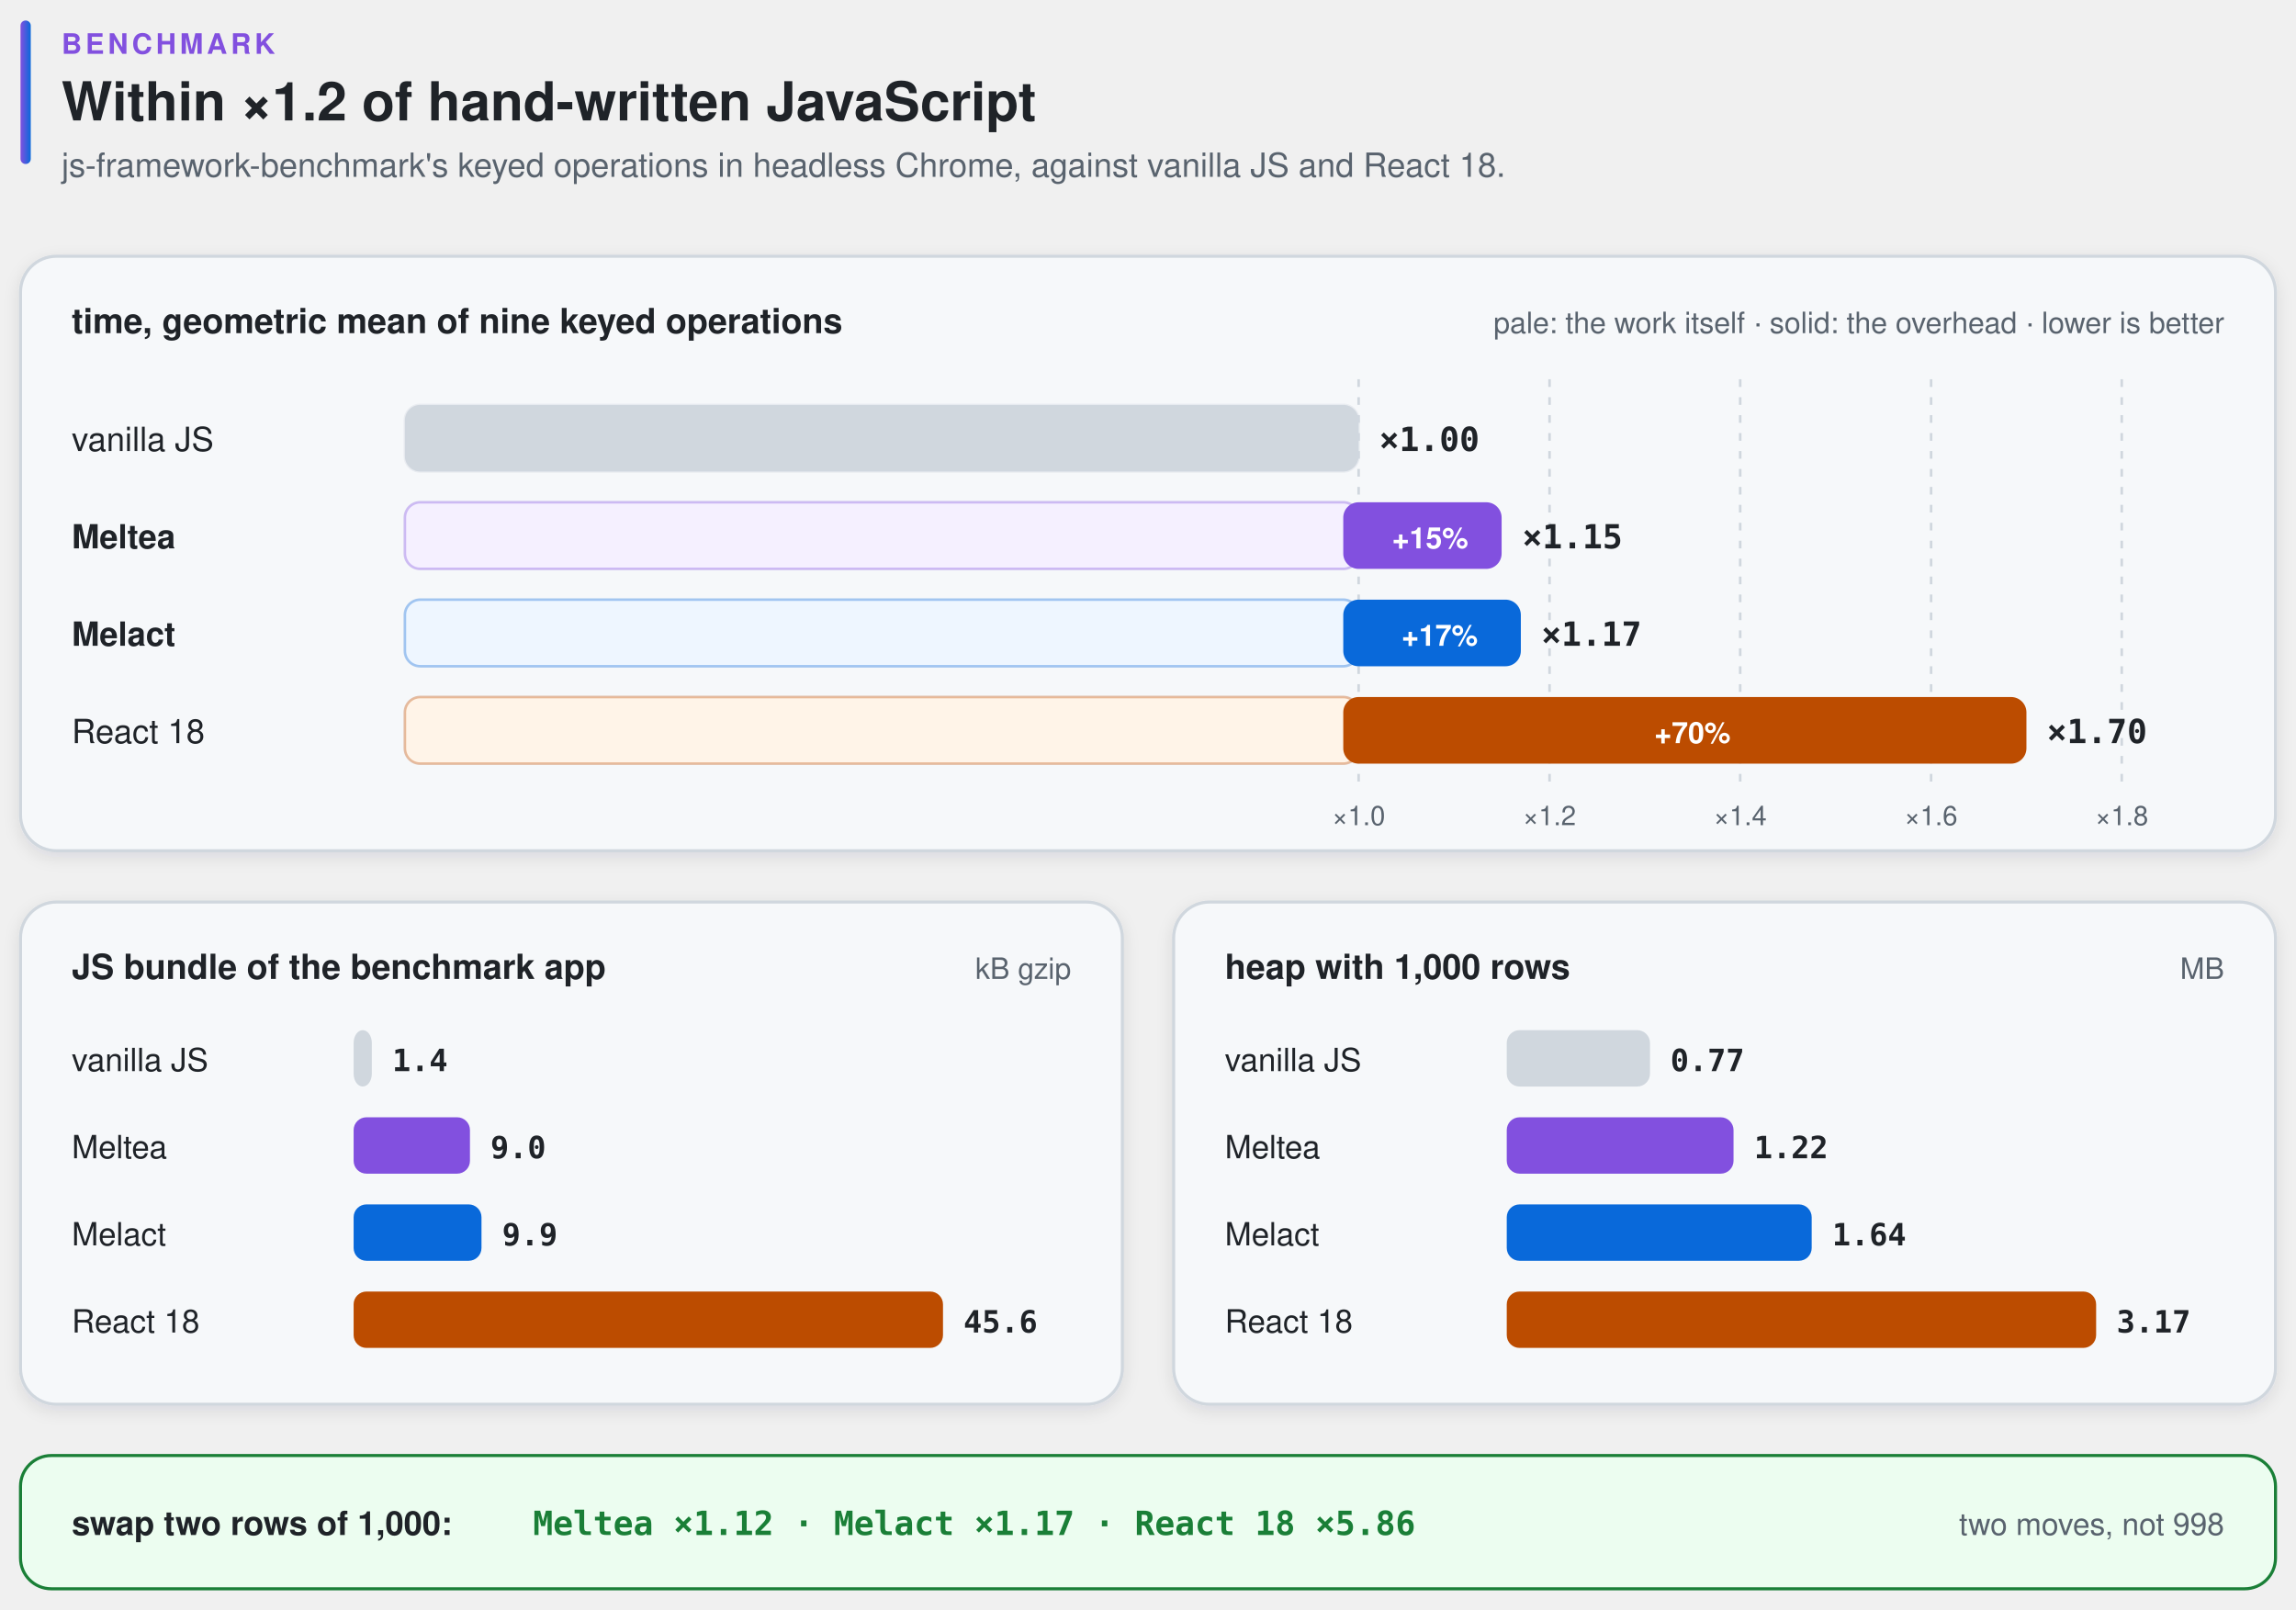
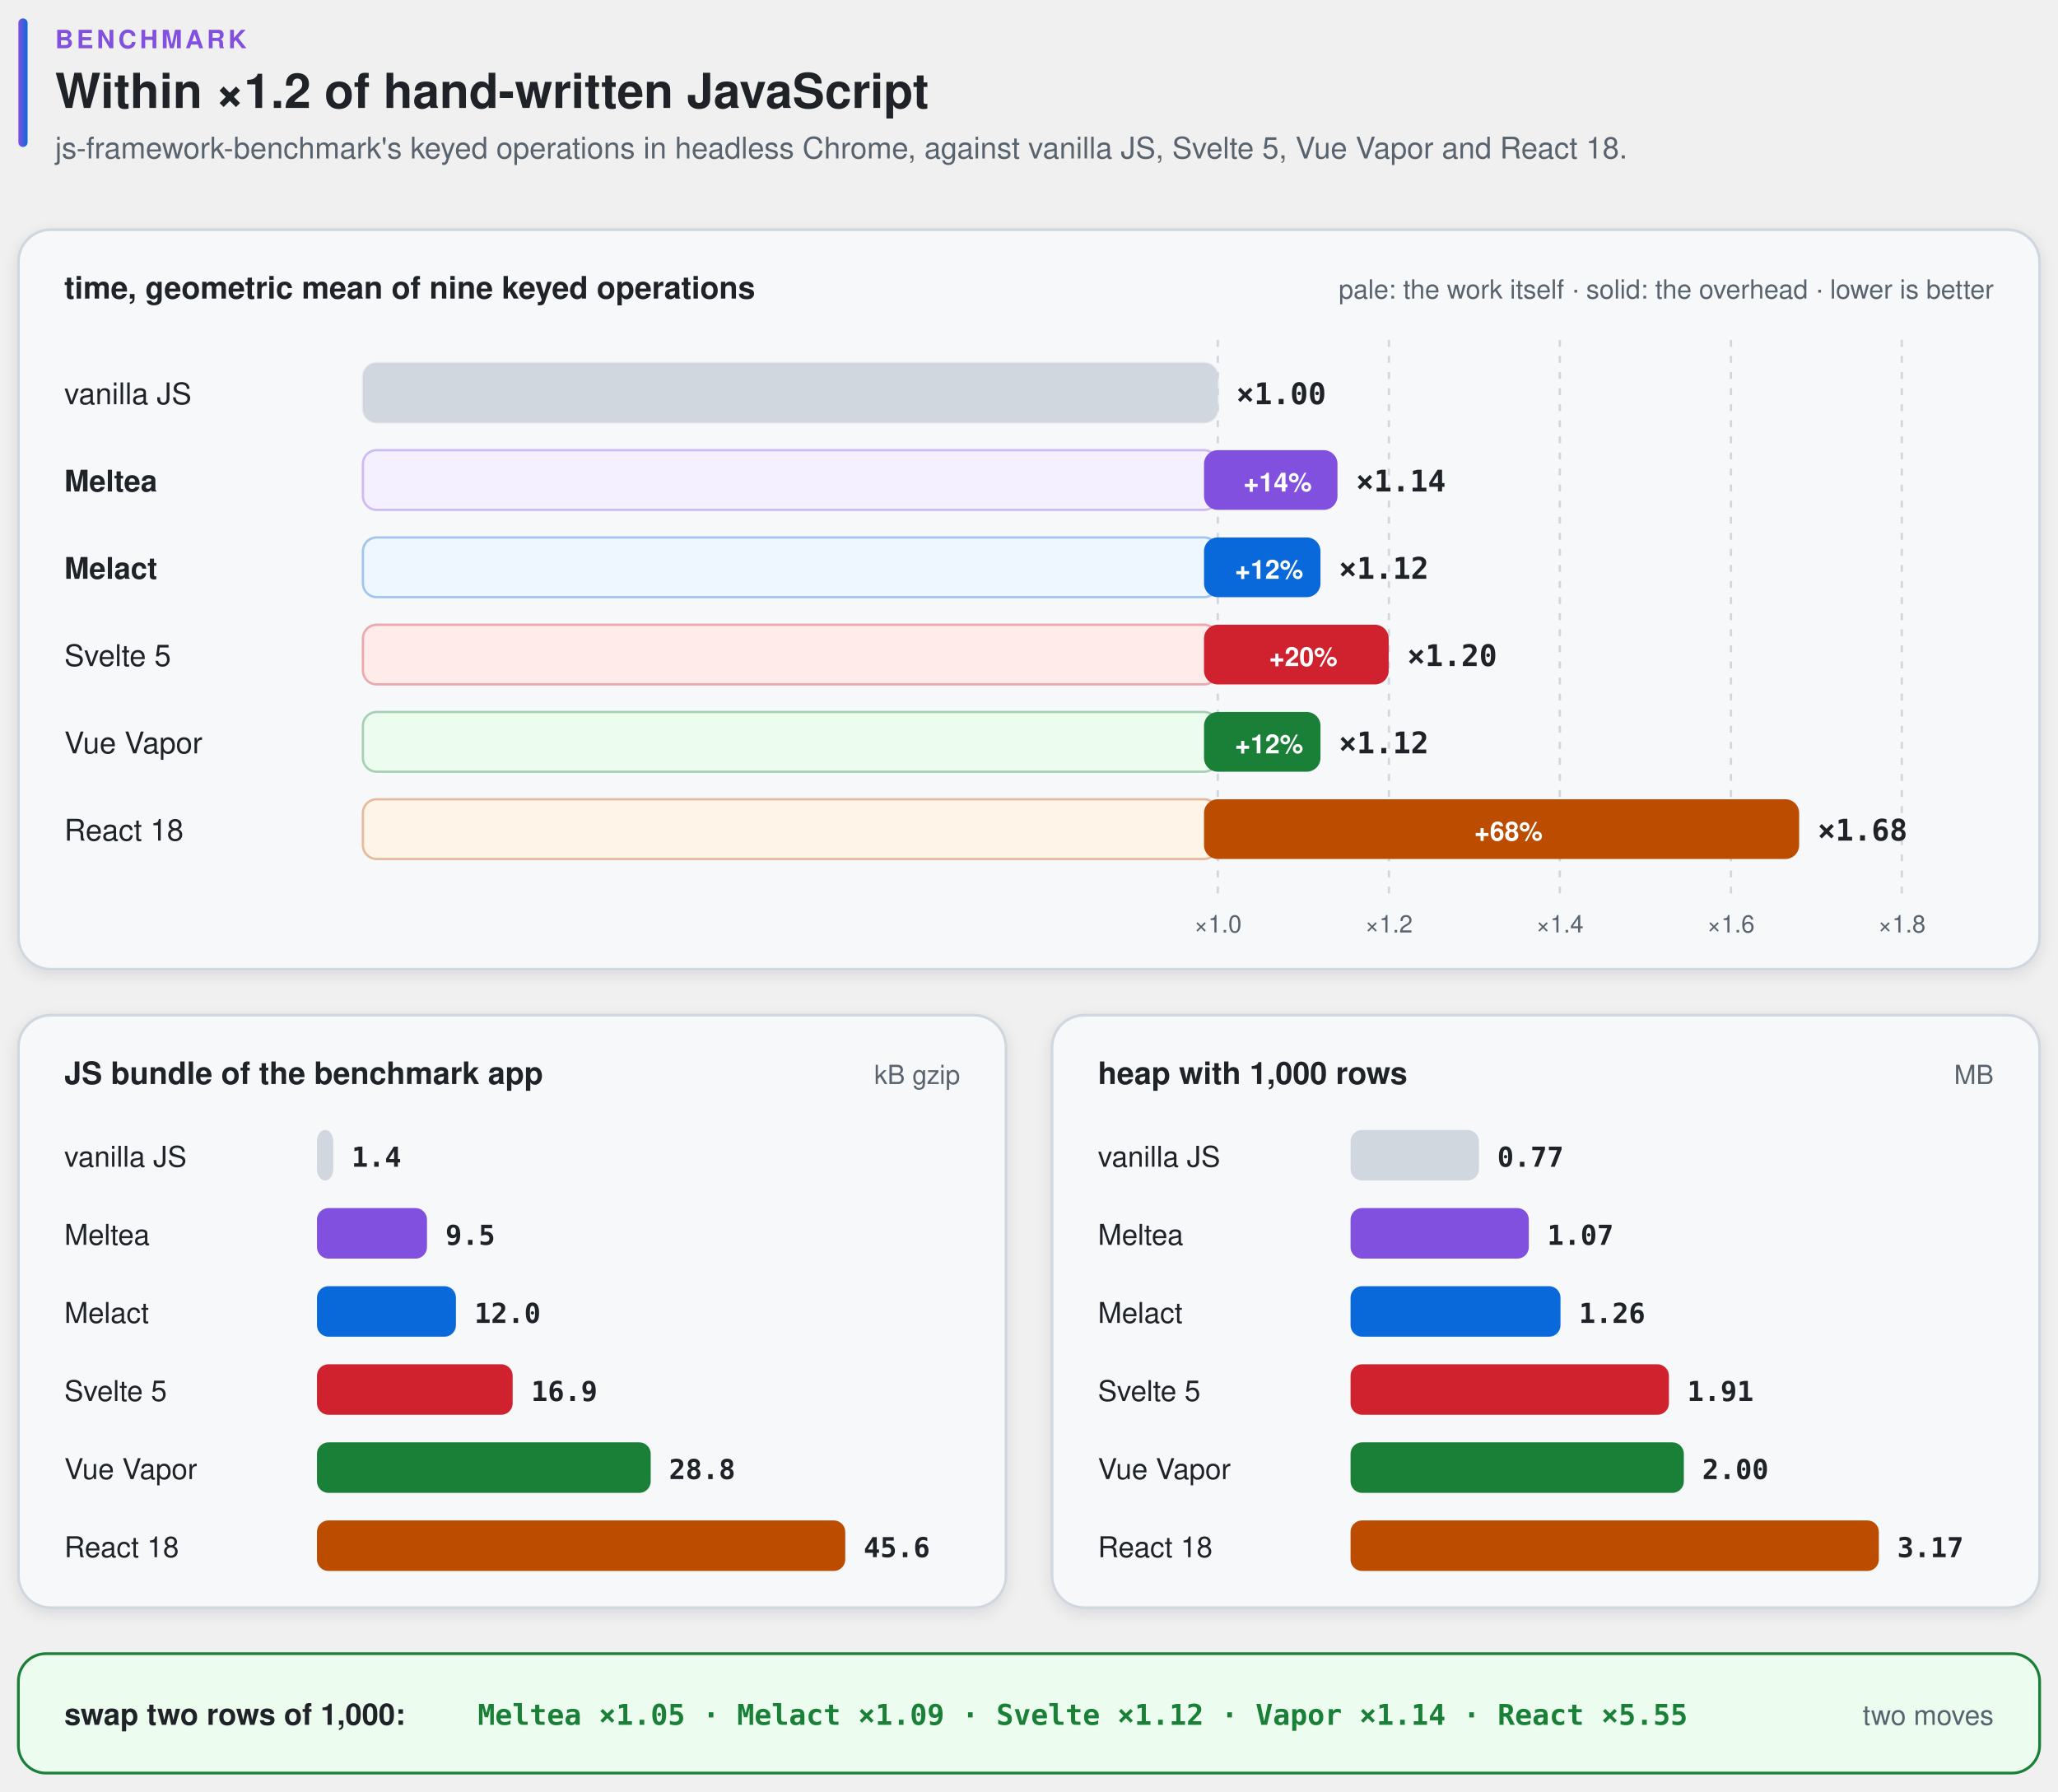
- <svg xmlns="http://www.w3.org/2000/svg" viewBox="-8 -8 896 628" width="896" height="628" role="img" aria-label="Within ×1.2 of hand-written JavaScript. js-framework-benchmark's keyed operations in headless Chrome, against vanilla JS and React 18. js-framework-benchmark's keyed operations in headless Chrome, slowdown against hand-written vanilla JS, lower is better: vanilla 1.00, Meltea 1.15, Melact 1.17, React 18 1.70. JS bundle of the benchmark app, gzip: vanilla 1.4 kB, Meltea 9.0, Melact 9.9, React 18 45.6. Heap with 1,000 rows: vanilla 0.77 MB, Meltea 1.22, Melact 1.64, React 18 3.17. Swapping two rows of 1,000: Meltea 1.12, Melact 1.17, React 18 5.86">
+ <svg xmlns="http://www.w3.org/2000/svg" viewBox="-8 -8 896 780" width="896" height="780" role="img" aria-label="Within ×1.2 of hand-written JavaScript. js-framework-benchmark's keyed operations in headless Chrome, against vanilla JS, Svelte 5, Vue Vapor and React 18. js-framework-benchmark's keyed operations in headless Chrome, slowdown against hand-written vanilla JS, lower is better: vanilla 1.00, Meltea 1.14, Melact 1.12, Svelte 5 1.20, Vue Vapor 1.12, React 18 1.68. JS bundle of the benchmark app, gzip: vanilla 1.4 kB, Meltea 9.5, Melact 12.0, Svelte 16.9, Vue Vapor 28.8, React 18 45.6. Heap with 1,000 rows: vanilla 0.77 MB, Meltea 1.07, Melact 1.26, Svelte 1.91, Vue Vapor 2.00, React 18 3.17. Swapping two rows of 1,000: Meltea 1.05, Melact 1.09, Svelte 1.12, Vue Vapor 1.14, React 18 5.55">
  <style>text { font-family: -apple-system, BlinkMacSystemFont, 'Segoe UI', Helvetica, Arial, sans-serif; fill: #1f2328; }.mono { font-family: ui-monospace, SFMono-Regular, Menlo, Consolas, monospace; white-space: pre; }.muted { fill: #59636e; } .faint { fill: #8c959f; }.accent { fill: #8250df; } .green { fill: #1a7f37; }.orange { fill: #bc4c00; } .blue { fill: #0969da; }.flow { stroke-dasharray: 6 8; animation: flow 1.1s linear infinite; }@keyframes flow { to { stroke-dashoffset: -28; } }.pulse { animation: pulse 2.2s ease-in-out infinite; }@keyframes pulse { 0%, 100% { opacity: 1; } 50% { opacity: 0.35; } }@media (prefers-reduced-motion: reduce) { .flow, .pulse { animation: none; } }</style>
  <defs>
    <marker id="arrow-muted" viewBox="0 0 10 10" refX="9" refY="5" markerWidth="7" markerHeight="7" orient="auto-start-reverse">
      <path d="M0,0 L10,5 L0,10 z" fill="#59636e" />
    </marker>
    <marker id="arrow-accent" viewBox="0 0 10 10" refX="9" refY="5" markerWidth="7" markerHeight="7" orient="auto-start-reverse">
      <path d="M0,0 L10,5 L0,10 z" fill="#8250df" />
    </marker>
    <marker id="arrow-green" viewBox="0 0 10 10" refX="9" refY="5" markerWidth="7" markerHeight="7" orient="auto-start-reverse">
      <path d="M0,0 L10,5 L0,10 z" fill="#1a7f37" />
    </marker>
    <marker id="arrow-orange" viewBox="0 0 10 10" refX="9" refY="5" markerWidth="7" markerHeight="7" orient="auto-start-reverse">
      <path d="M0,0 L10,5 L0,10 z" fill="#bc4c00" />
    </marker>
    <marker id="arrow-blue" viewBox="0 0 10 10" refX="9" refY="5" markerWidth="7" markerHeight="7" orient="auto-start-reverse">
      <path d="M0,0 L10,5 L0,10 z" fill="#0969da" />
    </marker>
    <filter id="lift" x="-5%" y="-5%" width="110%" height="125%">
      <feDropShadow dx="0" dy="2" stdDeviation="3" flood-color="#1f2328" flood-opacity="0.10" />
    </filter>
    <linearGradient id="glow" x1="0" y1="0" x2="1" y2="0">
      <stop offset="0" stop-color="#8250df" />
      <stop offset="1" stop-color="#0969da" />
    </linearGradient>
  </defs>
  <rect x="0" y="0" width="4" height="56" rx="2" fill="url(#glow)" />
  <text letter-spacing="1.4" x="16" y="13" font-size="11" xml:space="preserve" class="accent" font-weight="800">BENCHMARK</text>
  <text x="16" y="39" font-size="21" xml:space="preserve" font-weight="800">Within ×1.2 of hand-written JavaScript</text>
-   <text x="16" y="61" font-size="13" xml:space="preserve" class="muted">js-framework-benchmark's keyed operations in headless Chrome, against vanilla JS and React 18.</text>
+   <text x="16" y="61" font-size="13" xml:space="preserve" class="muted">js-framework-benchmark's keyed operations in headless Chrome, against vanilla JS, Svelte 5, Vue Vapor and React 18.</text>
  <line x1="0" y1="76" x2="880" y2="76" stroke="url(#glow)" stroke-width="1.2" opacity="0.35" />
  <g transform="translate(0 92)">
-     <rect x="0" y="0" width="880" height="232" rx="14" fill="#f6f8fa" stroke="#d0d7de" stroke-width="1.2" filter="url(#lift)" />
+     <rect x="0" y="0" width="880" height="322" rx="14" fill="#f6f8fa" stroke="#d0d7de" stroke-width="1.2" filter="url(#lift)" />
    <text x="20" y="30" font-size="13.5" xml:space="preserve" font-weight="700">time, geometric mean of nine keyed operations</text>
    <text x="860" y="30" font-size="11.5" xml:space="preserve" class="muted" text-anchor="end">pale: the work itself · solid: the overhead · lower is better</text>
-     <line x1="522.2" y1="48" x2="522.2" y2="208" stroke="#d0d7de" stroke-dasharray="3 4" />
-     <text x="522.222" y="222" font-size="10.5" xml:space="preserve" class="muted" text-anchor="middle">×1.0</text>
-     <line x1="596.7" y1="48" x2="596.7" y2="208" stroke="#d0d7de" stroke-dasharray="3 4" />
-     <text x="596.667" y="222" font-size="10.5" xml:space="preserve" class="muted" text-anchor="middle">×1.2</text>
-     <line x1="671.1" y1="48" x2="671.1" y2="208" stroke="#d0d7de" stroke-dasharray="3 4" />
-     <text x="671.111" y="222" font-size="10.5" xml:space="preserve" class="muted" text-anchor="middle">×1.4</text>
-     <line x1="745.6" y1="48" x2="745.6" y2="208" stroke="#d0d7de" stroke-dasharray="3 4" />
-     <text x="745.556" y="222" font-size="10.5" xml:space="preserve" class="muted" text-anchor="middle">×1.6</text>
-     <line x1="820.0" y1="48" x2="820.0" y2="208" stroke="#d0d7de" stroke-dasharray="3 4" />
-     <text x="820.0" y="222" font-size="10.5" xml:space="preserve" class="muted" text-anchor="middle">×1.8</text>
+     <line x1="522.2" y1="48" x2="522.2" y2="290" stroke="#d0d7de" stroke-dasharray="3 4" />
+     <text x="522.222" y="306" font-size="10.5" xml:space="preserve" class="muted" text-anchor="middle">×1.0</text>
+     <line x1="596.7" y1="48" x2="596.7" y2="290" stroke="#d0d7de" stroke-dasharray="3 4" />
+     <text x="596.667" y="306" font-size="10.5" xml:space="preserve" class="muted" text-anchor="middle">×1.2</text>
+     <line x1="671.1" y1="48" x2="671.1" y2="290" stroke="#d0d7de" stroke-dasharray="3 4" />
+     <text x="671.111" y="306" font-size="10.5" xml:space="preserve" class="muted" text-anchor="middle">×1.4</text>
+     <line x1="745.6" y1="48" x2="745.6" y2="290" stroke="#d0d7de" stroke-dasharray="3 4" />
+     <text x="745.556" y="306" font-size="10.5" xml:space="preserve" class="muted" text-anchor="middle">×1.6</text>
+     <line x1="820.0" y1="48" x2="820.0" y2="290" stroke="#d0d7de" stroke-dasharray="3 4" />
+     <text x="820.0" y="306" font-size="10.5" xml:space="preserve" class="muted" text-anchor="middle">×1.8</text>
    <text x="20" y="76" font-size="13" xml:space="preserve" font-weight="500">vanilla JS</text>
    <rect x="150" y="58" width="372.2" height="26" rx="6" fill="#d0d7de" stroke="#d0d7de" stroke-opacity="0.35" />
    <text x="530.222" y="76" font-size="13" xml:space="preserve" class="mono" font-weight="800">×1.00</text>
    <text x="20" y="114" font-size="13" xml:space="preserve" font-weight="700">Meltea</text>
    <rect x="150" y="96" width="372.2" height="26" rx="6" fill="#f5f0ff" stroke="#8250df" stroke-opacity="0.35" />
-     <rect x="516.2" y="96" width="61.8" height="26" rx="6" fill="#8250df" />
-     <text x="550.139" y="114" font-size="11.5" xml:space="preserve" style="fill:#ffffff" font-weight="800" text-anchor="middle">+15%</text>
-     <text x="586.056" y="114" font-size="13" xml:space="preserve" class="mono" font-weight="800">×1.15</text>
+     <rect x="516.2" y="96" width="58.1" height="26" rx="6" fill="#8250df" />
+     <text x="548.278" y="114" font-size="11.5" xml:space="preserve" style="fill:#ffffff" font-weight="800" text-anchor="middle">+14%</text>
+     <text x="582.333" y="114" font-size="13" xml:space="preserve" class="mono" font-weight="800">×1.14</text>
    <text x="20" y="152" font-size="13" xml:space="preserve" font-weight="700">Melact</text>
    <rect x="150" y="134" width="372.2" height="26" rx="6" fill="#eef6ff" stroke="#0969da" stroke-opacity="0.35" />
-     <rect x="516.2" y="134" width="69.3" height="26" rx="6" fill="#0969da" />
-     <text x="553.861" y="152" font-size="11.5" xml:space="preserve" style="fill:#ffffff" font-weight="800" text-anchor="middle">+17%</text>
-     <text x="593.5" y="152" font-size="13" xml:space="preserve" class="mono" font-weight="800">×1.17</text>
-     <text x="20" y="190" font-size="13" xml:space="preserve" font-weight="500">React 18</text>
-     <rect x="150" y="172" width="372.2" height="26" rx="6" fill="#fff4e8" stroke="#bc4c00" stroke-opacity="0.35" />
-     <rect x="516.2" y="172" width="266.6" height="26" rx="6" fill="#bc4c00" />
-     <text x="652.5" y="190" font-size="11.5" xml:space="preserve" style="fill:#ffffff" font-weight="800" text-anchor="middle">+70%</text>
-     <text x="790.778" y="190" font-size="13" xml:space="preserve" class="mono" font-weight="800">×1.70</text>
-     <rect x="0" y="252" width="430" height="196" rx="14" fill="#f6f8fa" stroke="#d0d7de" stroke-width="1.2" filter="url(#lift)" />
-     <text x="20" y="282" font-size="13.5" xml:space="preserve" font-weight="700">JS bundle of the benchmark app</text>
-     <text x="410" y="282" font-size="11.5" xml:space="preserve" class="muted" text-anchor="end">kB gzip</text>
-     <text x="20" y="318" font-size="12.5" xml:space="preserve">vanilla JS</text>
-     <rect x="130" y="302" width="7.1" height="22" rx="5" fill="#d0d7de" />
-     <text x="145.061" y="318" font-size="12" xml:space="preserve" class="mono" font-weight="700">1.4</text>
-     <text x="20" y="352" font-size="12.5" xml:space="preserve">Meltea</text>
-     <rect x="130" y="336" width="45.4" height="22" rx="5" fill="#8250df" />
-     <text x="183.395" y="352" font-size="12" xml:space="preserve" class="mono" font-weight="700">9.0</text>
-     <text x="20" y="386" font-size="12.5" xml:space="preserve">Melact</text>
-     <rect x="130" y="370" width="49.9" height="22" rx="5" fill="#0969da" />
-     <text x="187.934" y="386" font-size="12" xml:space="preserve" class="mono" font-weight="700">9.9</text>
-     <text x="20" y="420" font-size="12.5" xml:space="preserve">React 18</text>
-     <rect x="130" y="404" width="230.0" height="22" rx="5" fill="#bc4c00" />
-     <text x="368.0" y="420" font-size="12" xml:space="preserve" class="mono" font-weight="700">45.6</text>
-     <rect x="450" y="252" width="430" height="196" rx="14" fill="#f6f8fa" stroke="#d0d7de" stroke-width="1.2" filter="url(#lift)" />
-     <text x="470" y="282" font-size="13.5" xml:space="preserve" font-weight="700">heap with 1,000 rows</text>
-     <text x="860" y="282" font-size="11.5" xml:space="preserve" class="muted" text-anchor="end">MB</text>
-     <text x="470" y="318" font-size="12.5" xml:space="preserve">vanilla JS</text>
-     <rect x="580" y="302" width="55.9" height="22" rx="5" fill="#d0d7de" />
-     <text x="643.868" y="318" font-size="12" xml:space="preserve" class="mono" font-weight="700">0.77</text>
-     <text x="470" y="352" font-size="12.5" xml:space="preserve">Meltea</text>
-     <rect x="580" y="336" width="88.5" height="22" rx="5" fill="#8250df" />
-     <text x="676.517" y="352" font-size="12" xml:space="preserve" class="mono" font-weight="700">1.22</text>
-     <text x="470" y="386" font-size="12.5" xml:space="preserve">Melact</text>
-     <rect x="580" y="370" width="119.0" height="22" rx="5" fill="#0969da" />
-     <text x="706.991" y="386" font-size="12" xml:space="preserve" class="mono" font-weight="700">1.64</text>
-     <text x="470" y="420" font-size="12.5" xml:space="preserve">React 18</text>
-     <rect x="580" y="404" width="230.0" height="22" rx="5" fill="#bc4c00" />
-     <text x="818.0" y="420" font-size="12" xml:space="preserve" class="mono" font-weight="700">3.17</text>
-     <rect x="0" y="468" width="880" height="52" rx="12" fill="#ecfdf0" stroke="#1a7f37" stroke-width="1.2" />
-     <text x="20" y="499" font-size="13" xml:space="preserve" font-weight="700">swap two rows of 1,000:</text>
-     <text x="200" y="499" font-size="13" xml:space="preserve" class="mono green" font-weight="800">Meltea ×1.12 · Melact ×1.17 · React 18 ×5.86</text>
-     <text x="860" y="499" font-size="12" xml:space="preserve" class="muted" text-anchor="end">two moves, not 998</text>
+     <rect x="516.2" y="134" width="50.7" height="26" rx="6" fill="#0969da" />
+     <text x="544.556" y="152" font-size="11.5" xml:space="preserve" style="fill:#ffffff" font-weight="800" text-anchor="middle">+12%</text>
+     <text x="574.889" y="152" font-size="13" xml:space="preserve" class="mono" font-weight="800">×1.12</text>
+     <text x="20" y="190" font-size="13" xml:space="preserve" font-weight="500">Svelte 5</text>
+     <rect x="150" y="172" width="372.2" height="26" rx="6" fill="#ffebe9" stroke="#cf222e" stroke-opacity="0.35" />
+     <rect x="516.2" y="172" width="80.4" height="26" rx="6" fill="#cf222e" />
+     <text x="559.444" y="190" font-size="11.5" xml:space="preserve" style="fill:#ffffff" font-weight="800" text-anchor="middle">+20%</text>
+     <text x="604.667" y="190" font-size="13" xml:space="preserve" class="mono" font-weight="800">×1.20</text>
+     <text x="20" y="228" font-size="13" xml:space="preserve" font-weight="500">Vue Vapor</text>
+     <rect x="150" y="210" width="372.2" height="26" rx="6" fill="#ecfdf0" stroke="#1a7f37" stroke-opacity="0.35" />
+     <rect x="516.2" y="210" width="50.7" height="26" rx="6" fill="#1a7f37" />
+     <text x="544.556" y="228" font-size="11.5" xml:space="preserve" style="fill:#ffffff" font-weight="800" text-anchor="middle">+12%</text>
+     <text x="574.889" y="228" font-size="13" xml:space="preserve" class="mono" font-weight="800">×1.12</text>
+     <text x="20" y="266" font-size="13" xml:space="preserve" font-weight="500">React 18</text>
+     <rect x="150" y="248" width="372.2" height="26" rx="6" fill="#fff4e8" stroke="#bc4c00" stroke-opacity="0.35" />
+     <rect x="516.2" y="248" width="259.1" height="26" rx="6" fill="#bc4c00" />
+     <text x="648.778" y="266" font-size="11.5" xml:space="preserve" style="fill:#ffffff" font-weight="800" text-anchor="middle">+68%</text>
+     <text x="783.333" y="266" font-size="13" xml:space="preserve" class="mono" font-weight="800">×1.68</text>
+     <rect x="0" y="342" width="430" height="258" rx="14" fill="#f6f8fa" stroke="#d0d7de" stroke-width="1.2" filter="url(#lift)" />
+     <text x="20" y="372" font-size="13.5" xml:space="preserve" font-weight="700">JS bundle of the benchmark app</text>
+     <text x="410" y="372" font-size="11.5" xml:space="preserve" class="muted" text-anchor="end">kB gzip</text>
+     <text x="20" y="408" font-size="12.5" xml:space="preserve">vanilla JS</text>
+     <rect x="130" y="392" width="7.1" height="22" rx="5" fill="#d0d7de" />
+     <text x="145.061" y="408" font-size="12" xml:space="preserve" class="mono" font-weight="700">1.4</text>
+     <text x="20" y="442" font-size="12.5" xml:space="preserve">Meltea</text>
+     <rect x="130" y="426" width="47.9" height="22" rx="5" fill="#8250df" />
+     <text x="185.917" y="442" font-size="12" xml:space="preserve" class="mono" font-weight="700">9.5</text>
+     <text x="20" y="476" font-size="12.5" xml:space="preserve">Melact</text>
+     <rect x="130" y="460" width="60.5" height="22" rx="5" fill="#0969da" />
+     <text x="198.526" y="476" font-size="12" xml:space="preserve" class="mono" font-weight="700">12.0</text>
+     <text x="20" y="510" font-size="12.5" xml:space="preserve">Svelte 5</text>
+     <rect x="130" y="494" width="85.2" height="22" rx="5" fill="#cf222e" />
+     <text x="223.241" y="510" font-size="12" xml:space="preserve" class="mono" font-weight="700">16.9</text>
+     <text x="20" y="544" font-size="12.5" xml:space="preserve">Vue Vapor</text>
+     <rect x="130" y="528" width="145.3" height="22" rx="5" fill="#1a7f37" />
+     <text x="283.263" y="544" font-size="12" xml:space="preserve" class="mono" font-weight="700">28.8</text>
+     <text x="20" y="578" font-size="12.5" xml:space="preserve">React 18</text>
+     <rect x="130" y="562" width="230.0" height="22" rx="5" fill="#bc4c00" />
+     <text x="368.0" y="578" font-size="12" xml:space="preserve" class="mono" font-weight="700">45.6</text>
+     <rect x="450" y="342" width="430" height="258" rx="14" fill="#f6f8fa" stroke="#d0d7de" stroke-width="1.2" filter="url(#lift)" />
+     <text x="470" y="372" font-size="13.5" xml:space="preserve" font-weight="700">heap with 1,000 rows</text>
+     <text x="860" y="372" font-size="11.5" xml:space="preserve" class="muted" text-anchor="end">MB</text>
+     <text x="470" y="408" font-size="12.5" xml:space="preserve">vanilla JS</text>
+     <rect x="580" y="392" width="55.9" height="22" rx="5" fill="#d0d7de" />
+     <text x="643.868" y="408" font-size="12" xml:space="preserve" class="mono" font-weight="700">0.77</text>
+     <text x="470" y="442" font-size="12.5" xml:space="preserve">Meltea</text>
+     <rect x="580" y="426" width="77.6" height="22" rx="5" fill="#8250df" />
+     <text x="665.634" y="442" font-size="12" xml:space="preserve" class="mono" font-weight="700">1.07</text>
+     <text x="470" y="476" font-size="12.5" xml:space="preserve">Melact</text>
+     <rect x="580" y="460" width="91.4" height="22" rx="5" fill="#0969da" />
+     <text x="679.42" y="476" font-size="12" xml:space="preserve" class="mono" font-weight="700">1.26</text>
+     <text x="470" y="510" font-size="12.5" xml:space="preserve">Svelte 5</text>
+     <rect x="580" y="494" width="138.6" height="22" rx="5" fill="#cf222e" />
+     <text x="726.58" y="510" font-size="12" xml:space="preserve" class="mono" font-weight="700">1.91</text>
+     <text x="470" y="544" font-size="12.5" xml:space="preserve">Vue Vapor</text>
+     <rect x="580" y="528" width="145.1" height="22" rx="5" fill="#1a7f37" />
+     <text x="733.11" y="544" font-size="12" xml:space="preserve" class="mono" font-weight="700">2.00</text>
+     <text x="470" y="578" font-size="12.5" xml:space="preserve">React 18</text>
+     <rect x="580" y="562" width="230.0" height="22" rx="5" fill="#bc4c00" />
+     <text x="818.0" y="578" font-size="12" xml:space="preserve" class="mono" font-weight="700">3.17</text>
+     <rect x="0" y="620" width="880" height="52" rx="12" fill="#ecfdf0" stroke="#1a7f37" stroke-width="1.2" />
+     <text x="20" y="651" font-size="13" xml:space="preserve" font-weight="700">swap two rows of 1,000:</text>
+     <text x="200" y="651" font-size="12.5" xml:space="preserve" class="mono green" font-weight="800">Meltea ×1.05 · Melact ×1.09 · Svelte ×1.12 · Vapor ×1.14 · React ×5.55</text>
+     <text x="860" y="651" font-size="12" xml:space="preserve" class="muted" text-anchor="end">two moves</text>
  </g>
</svg>
